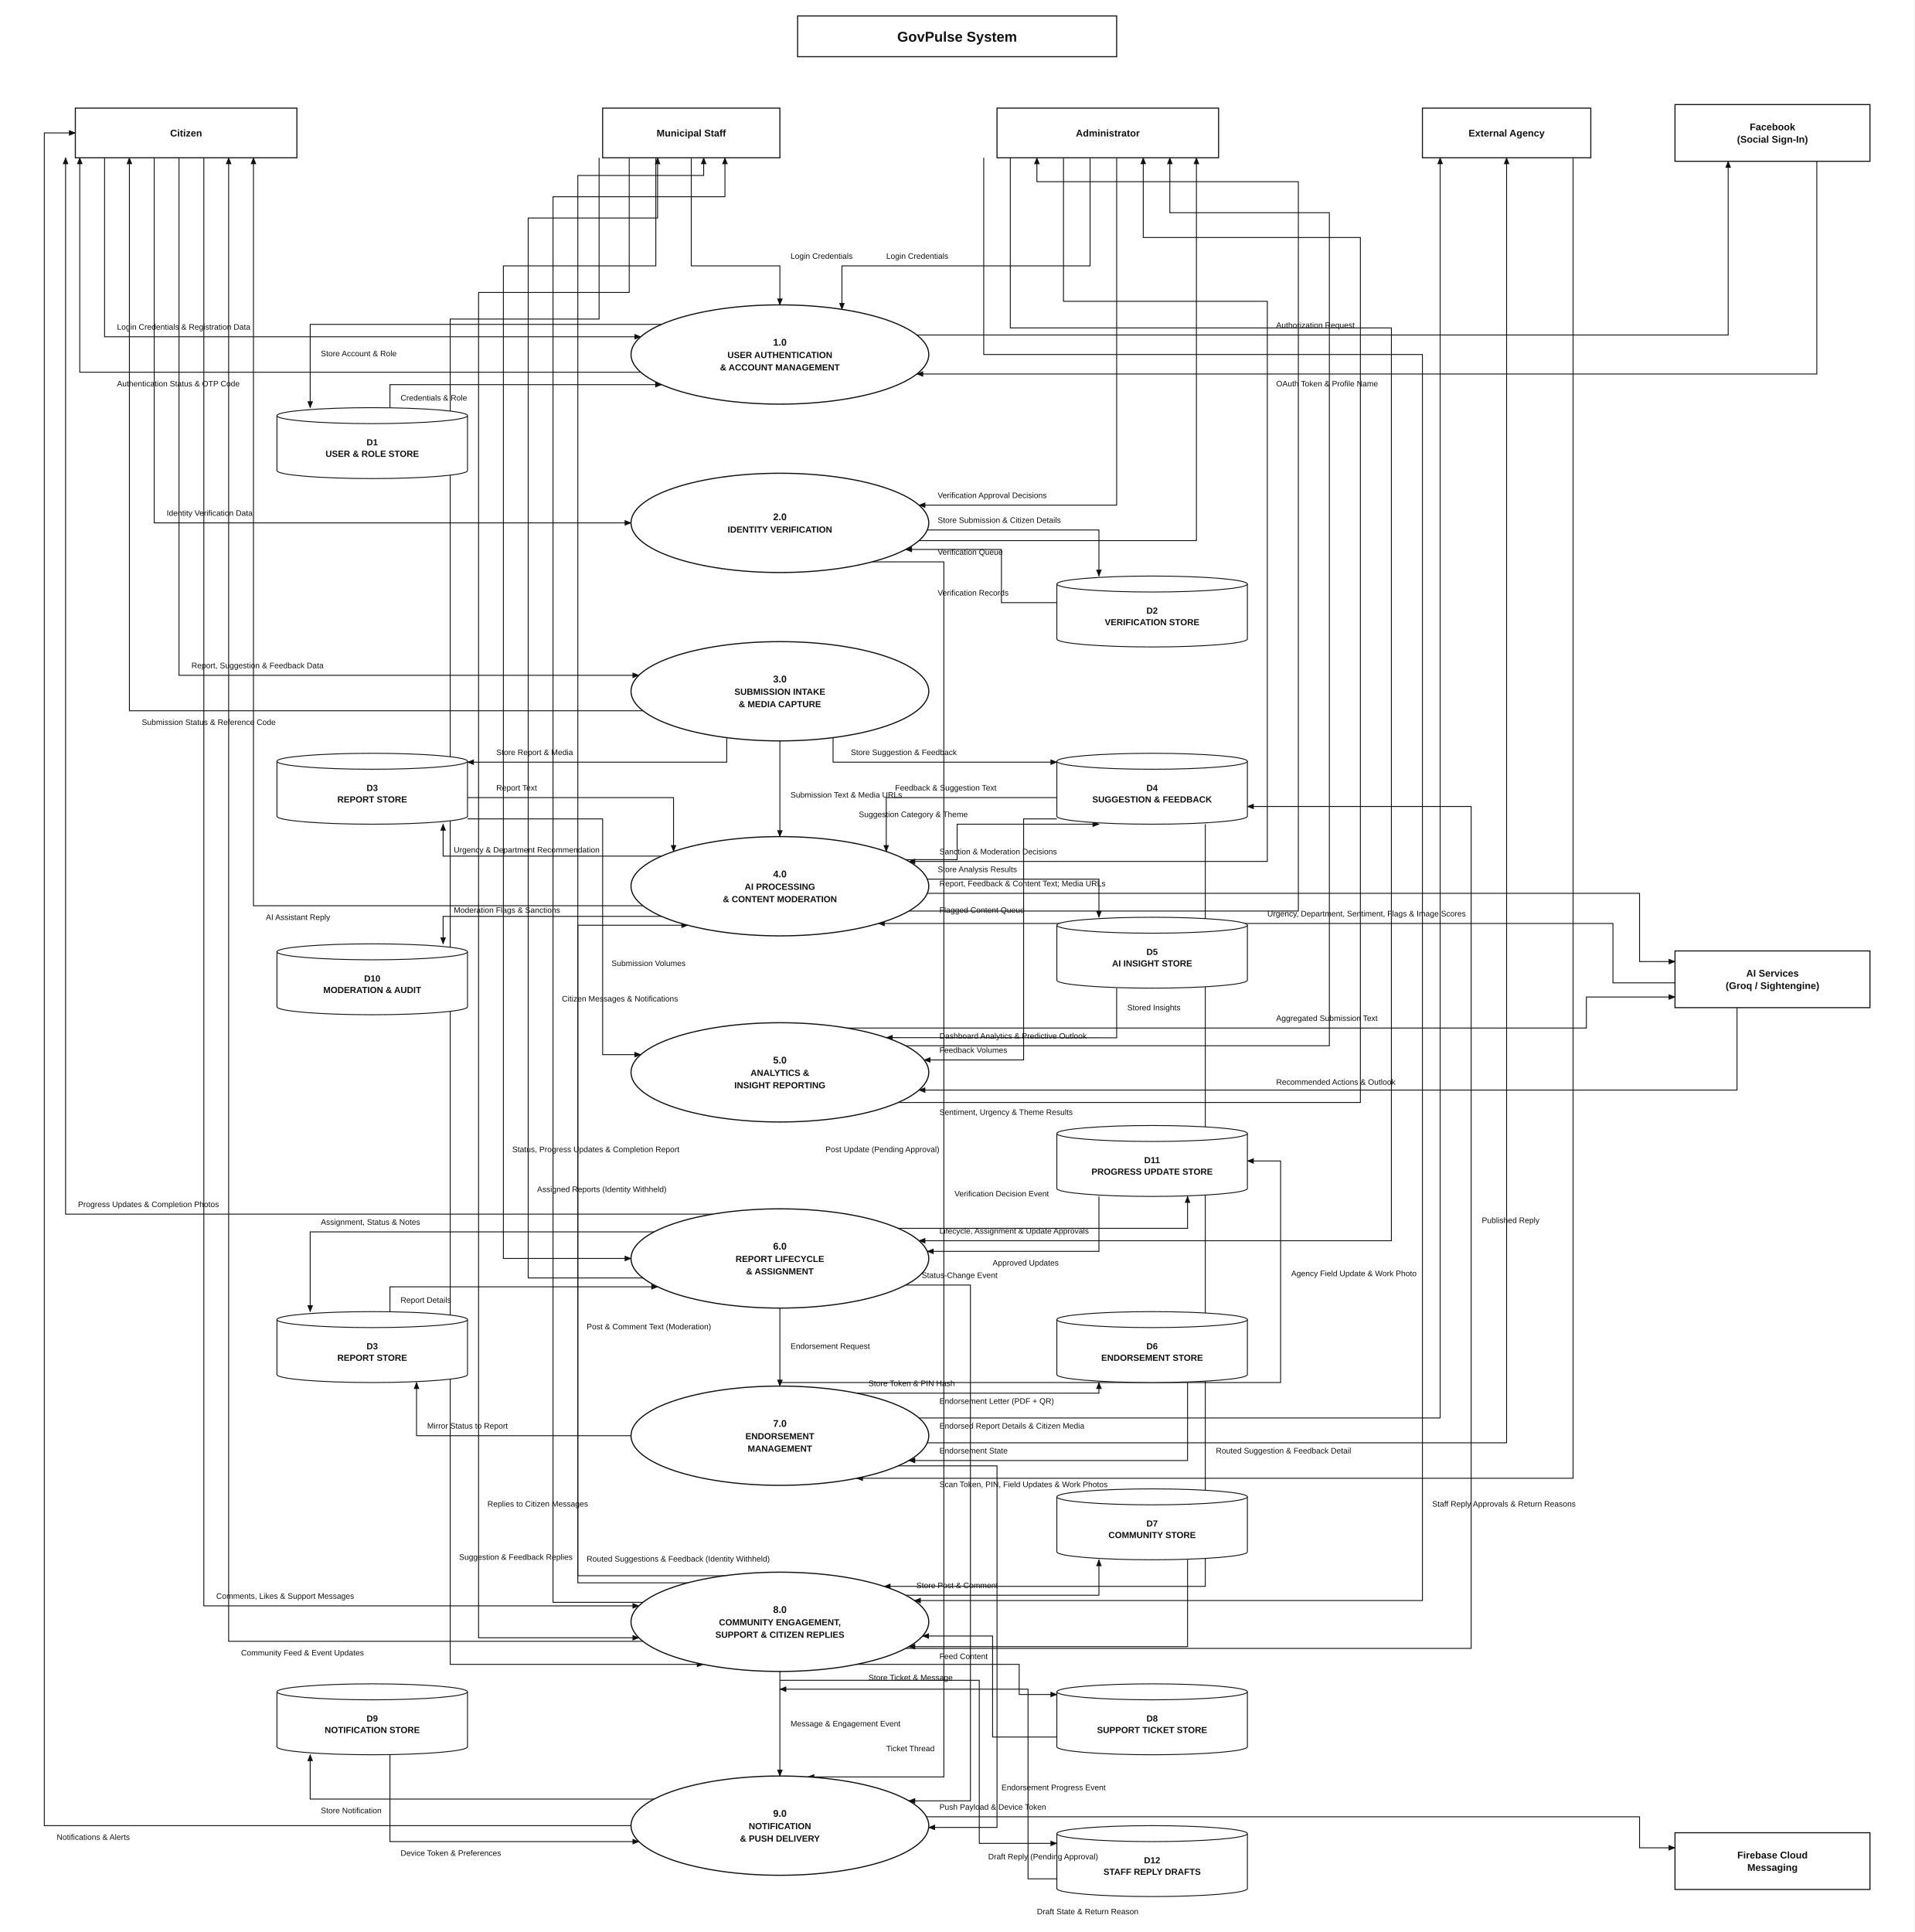
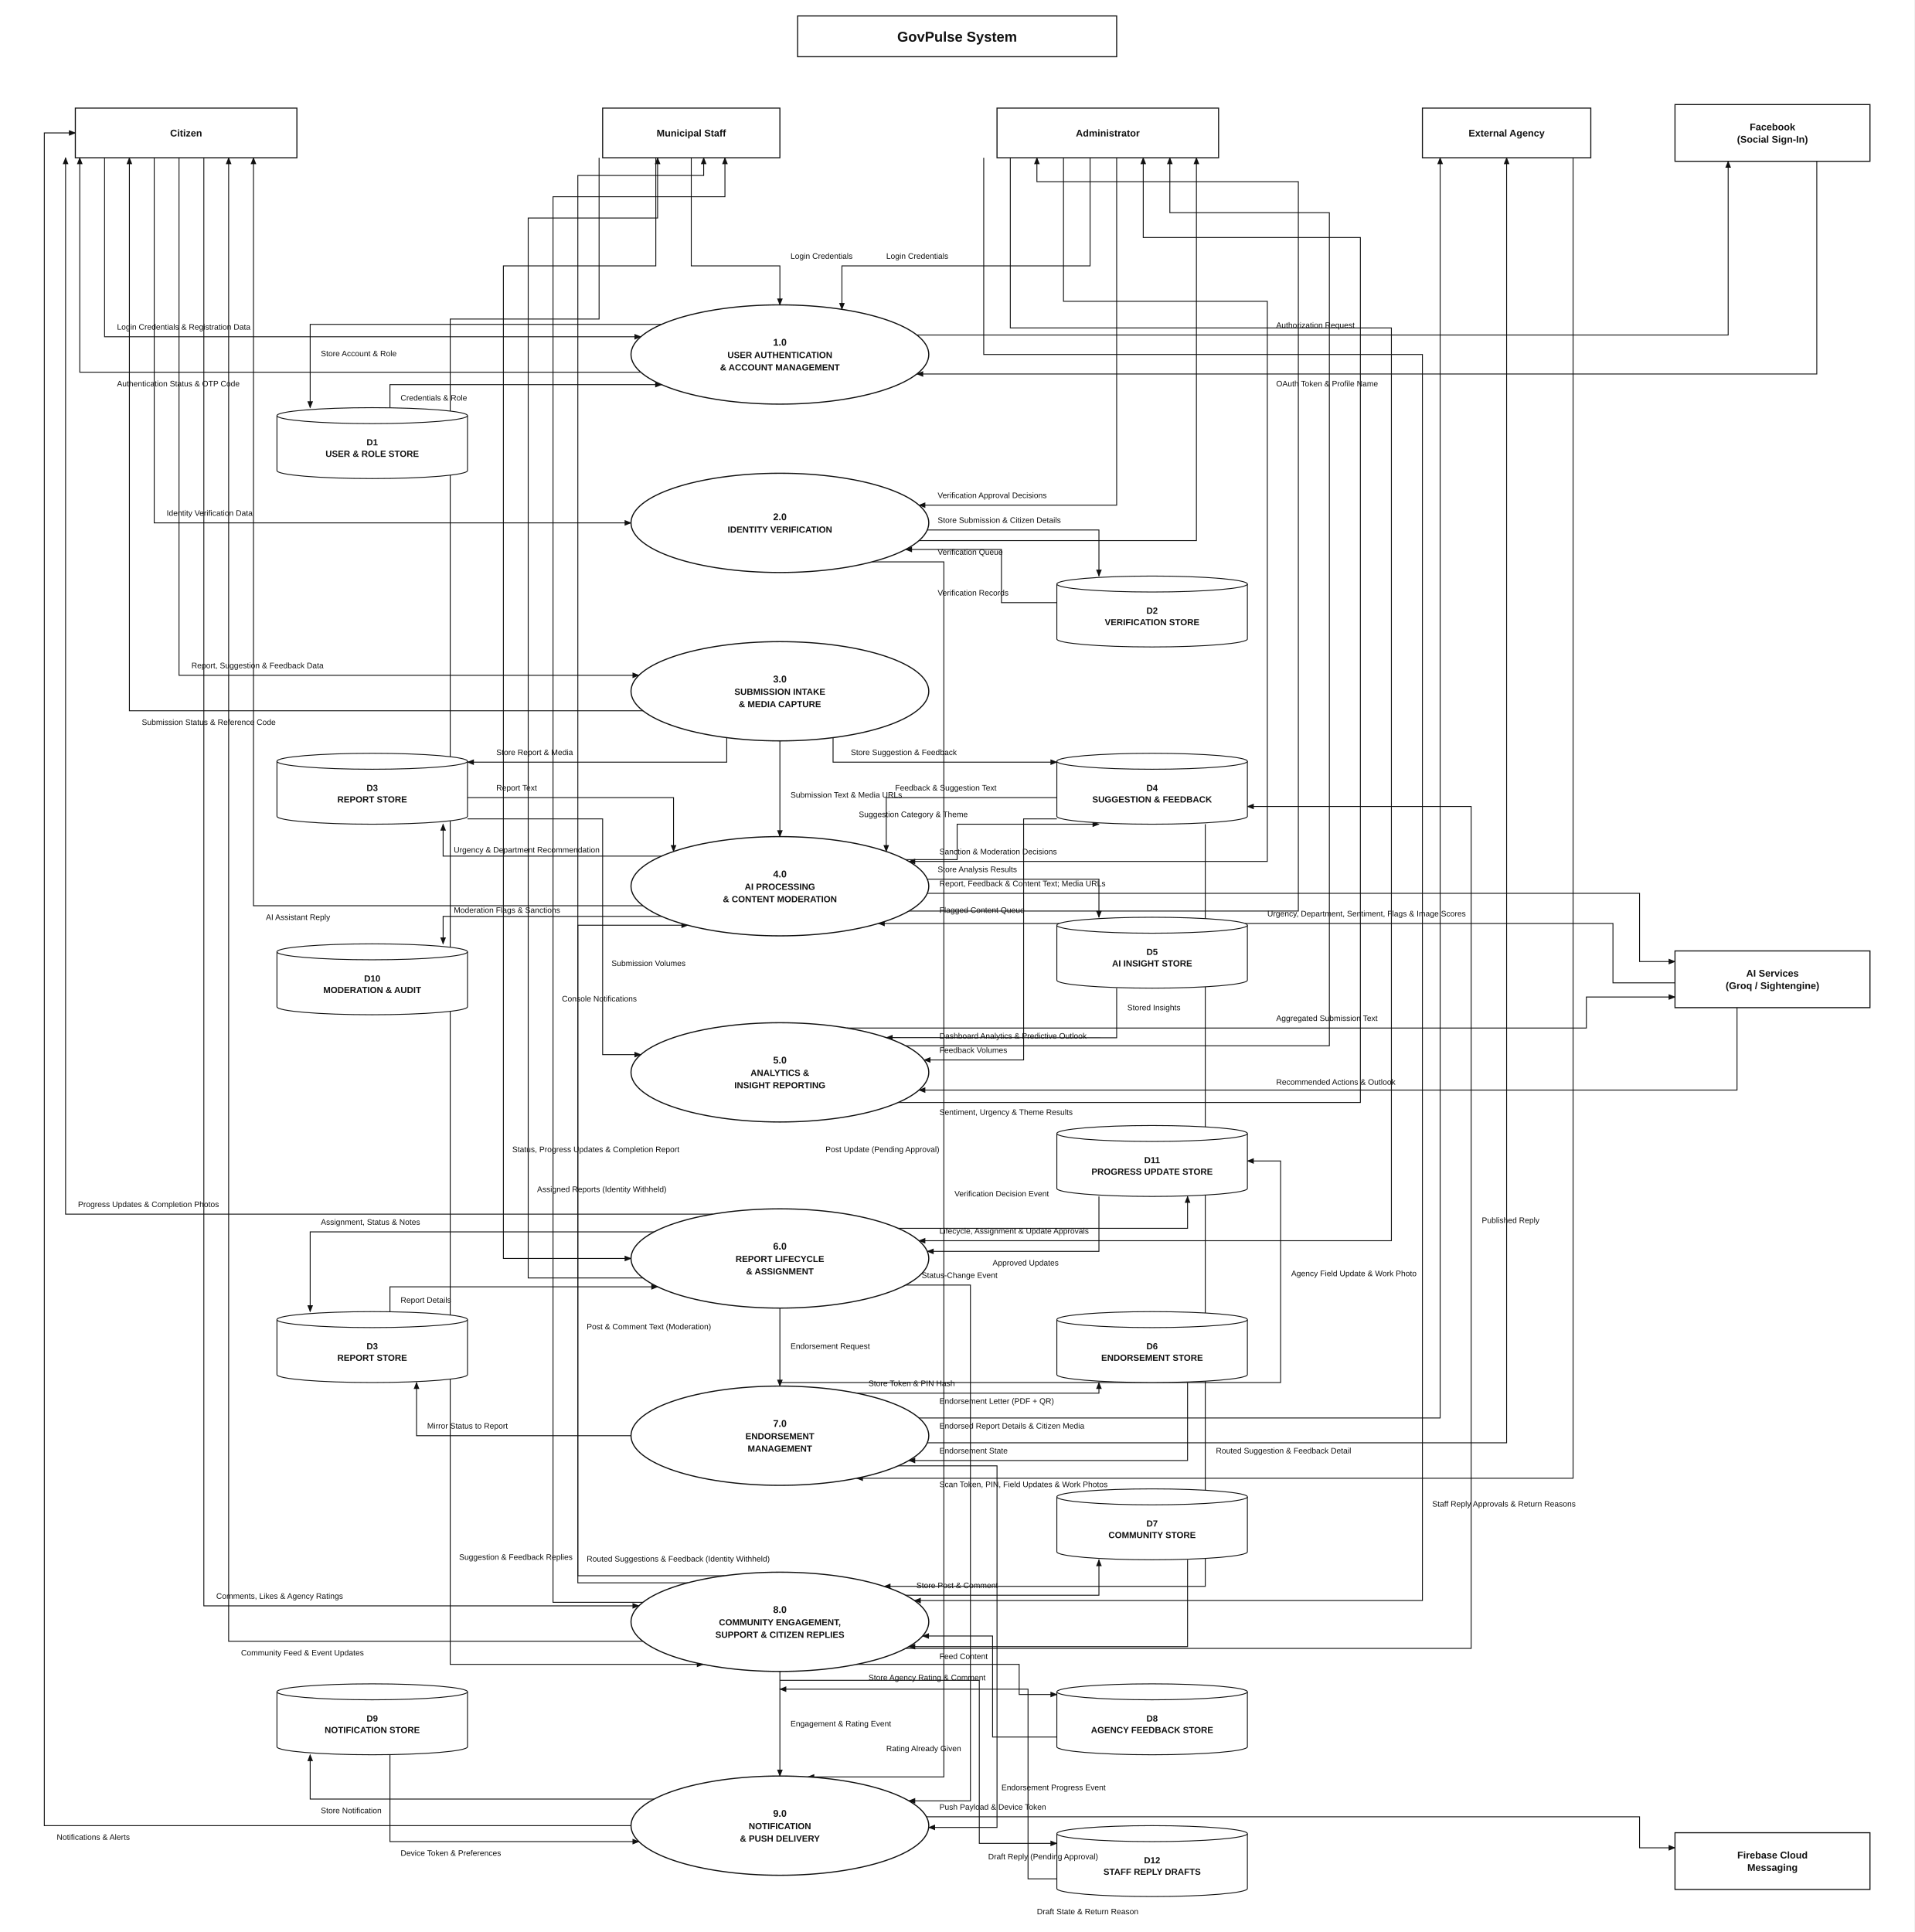
<svg xmlns="http://www.w3.org/2000/svg" viewBox="0 0 2160 2180" width="2160" height="2180">
  <rect x="0" y="0" width="2160" height="2180" fill="#ffffff" />
  <defs>
    <marker id="a6" viewBox="0 0 10 10" refX="9" refY="5" markerWidth="8" markerHeight="8" orient="auto">
      <polygon points="0,1 10,5 0,9" fill="#111" />
    </marker>
  </defs>
  <path d="M118.0,178.0 L118.0,380.0 L723.1,380.0" fill="none" stroke="#111" stroke-width="1" marker-end="url(#a6)" />
  <path d="M723.1,420.0 L90.0,420.0 L90.0,178.0" fill="none" stroke="#111" stroke-width="1" marker-end="url(#a6)" />
  <path d="M174.0,178.0 L174.0,590.0 L712.0,590.0" fill="none" stroke="#111" stroke-width="1" marker-end="url(#a6)" />
  <path d="M202.0,178.0 L202.0,762.0 L720.9,762.0" fill="none" stroke="#111" stroke-width="1" marker-end="url(#a6)" />
  <path d="M725.5,802.0 L146.0,802.0 L146.0,178.0" fill="none" stroke="#111" stroke-width="1" marker-end="url(#a6)" />
  <path d="M230.0,178.0 L230.0,1812.0 L720.9,1812.0" fill="none" stroke="#111" stroke-width="1" marker-end="url(#a6)" />
  <path d="M725.5,1852.0 L258.0,1852.0 L258.0,178.0" fill="none" stroke="#111" stroke-width="1" marker-end="url(#a6)" />
  <path d="M725.5,1022.0 L286.0,1022.0 L286.0,178.0" fill="none" stroke="#111" stroke-width="1" marker-end="url(#a6)" />
  <path d="M712.0,2060.0 L50.0,2060.0 L50.0,150.0 L85.0,150.0" fill="none" stroke="#111" stroke-width="1" marker-end="url(#a6)" />
  <path d="M804.3,1370.0 L74.0,1370.0 L74.0,178.0" fill="none" stroke="#111" stroke-width="1" marker-end="url(#a6)" />
  <path d="M1034.5,378.0 L1950.0,378.0 L1950.0,182.0" fill="none" stroke="#111" stroke-width="1" marker-end="url(#a6)" />
  <path d="M2050.0,182.0 L2050.0,422.0 L1034.5,422.0" fill="none" stroke="#111" stroke-width="1" marker-end="url(#a6)" />
  <path d="M780.0,178.0 L780.0,300.0 L880.0,300.0 L880.0,344.0" fill="none" stroke="#111" stroke-width="1" marker-end="url(#a6)" />
  <path d="M740.0,178.0 L740.0,300.0 L568.0,300.0 L568.0,1420.0 L712.0,1420.0" fill="none" stroke="#111" stroke-width="1" marker-end="url(#a6)" />
-   <path d="M710.0,178.0 L710.0,330.0 L540.0,330.0 L540.0,1848.0 L720.9,1848.0" fill="none" stroke="#111" stroke-width="1" marker-end="url(#a6)" />
  <path d="M725.5,1442.0 L596.0,1442.0 L596.0,246.0 L742.0,246.0 L742.0,178.0" fill="none" stroke="#111" stroke-width="1" marker-end="url(#a6)" />
  <path d="M725.5,1808.0 L624.0,1808.0 L624.0,222.0 L818.0,222.0 L818.0,178.0" fill="none" stroke="#111" stroke-width="1" marker-end="url(#a6)" />
  <path d="M676.0,178.0 L676.0,360.0 L508.0,360.0 L508.0,1878.0 L793.5,1878.0" fill="none" stroke="#111" stroke-width="1" marker-end="url(#a6)" />
  <path d="M817.6,1778.0 L652.0,1778.0 L652.0,198.0 L794.0,198.0 L794.0,178.0" fill="none" stroke="#111" stroke-width="1" marker-end="url(#a6)" />
  <path d="M1230.0,178.0 L1230.0,300.0 L950.0,300.0 L950.0,349.1" fill="none" stroke="#111" stroke-width="1" marker-end="url(#a6)" />
  <path d="M1260.0,178.0 L1260.0,570.0 L1036.9,570.0" fill="none" stroke="#111" stroke-width="1" marker-end="url(#a6)" />
  <path d="M1036.9,610.0 L1350.0,610.0 L1350.0,178.0" fill="none" stroke="#111" stroke-width="1" marker-end="url(#a6)" />
  <path d="M1200.0,178.0 L1200.0,340.0 L1430.0,340.0 L1430.0,972.0 L1025.5,972.0" fill="none" stroke="#111" stroke-width="1" marker-end="url(#a6)" />
  <path d="M1025.5,1028.0 L1465.0,1028.0 L1465.0,205.0 L1170.0,205.0 L1170.0,178.0" fill="none" stroke="#111" stroke-width="1" marker-end="url(#a6)" />
  <path d="M1021.9,1180.0 L1500.0,1180.0 L1500.0,240.0 L1320.0,240.0 L1320.0,178.0" fill="none" stroke="#111" stroke-width="1" marker-end="url(#a6)" />
  <path d="M1013.5,1244.0 L1535.0,1244.0 L1535.0,268.0 L1290.0,268.0 L1290.0,178.0" fill="none" stroke="#111" stroke-width="1" marker-end="url(#a6)" />
  <path d="M1140.0,178.0 L1140.0,370.0 L1570.0,370.0 L1570.0,1400.0 L1036.9,1400.0" fill="none" stroke="#111" stroke-width="1" marker-end="url(#a6)" />
  <path d="M1110.0,178.0 L1110.0,400.0 L1605.0,400.0 L1605.0,1806.0 L1031.8,1806.0" fill="none" stroke="#111" stroke-width="1" marker-end="url(#a6)" />
  <path d="M1036.9,1600.0 L1625.0,1600.0 L1625.0,178.0" fill="none" stroke="#111" stroke-width="1" marker-end="url(#a6)" />
  <path d="M1046.3,1628.0 L1700.0,1628.0 L1700.0,178.0" fill="none" stroke="#111" stroke-width="1" marker-end="url(#a6)" />
  <path d="M1775.0,178.0 L1775.0,1668.0 L966.5,1668.0" fill="none" stroke="#111" stroke-width="1" marker-end="url(#a6)" />
  <path d="M1046.3,1008.0 L1850.0,1008.0 L1850.0,1085.0 L1890.0,1085.0" fill="none" stroke="#111" stroke-width="1" marker-end="url(#a6)" />
  <path d="M1890.0,1109.0 L1820.0,1109.0 L1820.0,1042.0 L991.1,1042.0" fill="none" stroke="#111" stroke-width="1" marker-end="url(#a6)" />
  <path d="M955.7,1160.0 L1790.0,1160.0 L1790.0,1125.0 L1890.0,1125.0" fill="none" stroke="#111" stroke-width="1" marker-end="url(#a6)" />
  <path d="M1960.0,1137.0 L1960.0,1230.0 L1036.9,1230.0" fill="none" stroke="#111" stroke-width="1" marker-end="url(#a6)" />
  <path d="M1045.3,2050.0 L1850.0,2050.0 L1850.0,2085.0 L1890.0,2085.0" fill="none" stroke="#111" stroke-width="1" marker-end="url(#a6)" />
  <path d="M746.5,366.0 L350.0,366.0 L350.0,460.0" fill="none" stroke="#111" stroke-width="1" marker-end="url(#a6)" />
  <path d="M440.0,460.0 L440.0,434.0 L746.5,434.0" fill="none" stroke="#111" stroke-width="1" marker-end="url(#a6)" />
  <path d="M1046.3,598.0 L1240.0,598.0 L1240.0,650.0" fill="none" stroke="#111" stroke-width="1" marker-end="url(#a6)" />
  <path d="M1192.5,680.0 L1130.0,680.0 L1130.0,620.0 L1021.9,620.0" fill="none" stroke="#111" stroke-width="1" marker-end="url(#a6)" />
  <path d="M820.0,832.3 L820.0,860.0 L527.5,860.0" fill="none" stroke="#111" stroke-width="1" marker-end="url(#a6)" />
  <path d="M940.0,832.3 L940.0,860.0 L1192.5,860.0" fill="none" stroke="#111" stroke-width="1" marker-end="url(#a6)" />
  <path d="M527.5,900.0 L760.0,900.0 L760.0,960.8" fill="none" stroke="#111" stroke-width="1" marker-end="url(#a6)" />
  <path d="M746.5,966.0 L500.0,966.0 L500.0,930.0" fill="none" stroke="#111" stroke-width="1" marker-end="url(#a6)" />
  <path d="M1192.5,900.0 L1000.0,900.0 L1000.0,960.8" fill="none" stroke="#111" stroke-width="1" marker-end="url(#a6)" />
  <path d="M1021.9,970.0 L1080.0,970.0 L1080.0,930.0 L1240.0,930.0" fill="none" stroke="#111" stroke-width="1" marker-end="url(#a6)" />
  <path d="M1046.3,992.0 L1240.0,992.0 L1240.0,1035.0" fill="none" stroke="#111" stroke-width="1" marker-end="url(#a6)" />
  <path d="M746.5,1034.0 L500.0,1034.0 L500.0,1065.0" fill="none" stroke="#111" stroke-width="1" marker-end="url(#a6)" />
  <path d="M527.5,924.0 L680.0,924.0 L680.0,1190.0 L723.1,1190.0" fill="none" stroke="#111" stroke-width="1" marker-end="url(#a6)" />
  <path d="M1192.5,924.0 L1155.0,924.0 L1155.0,1196.0 L1042.7,1196.0" fill="none" stroke="#111" stroke-width="1" marker-end="url(#a6)" />
  <path d="M1260.0,1115.0 L1260.0,1171.0 L1000.0,1170.8" fill="none" stroke="#111" stroke-width="1" marker-end="url(#a6)" />
  <path d="M738.1,1390.0 L350.0,1390.0 L350.0,1480.0" fill="none" stroke="#111" stroke-width="1" marker-end="url(#a6)" />
  <path d="M440.0,1480.0 L440.0,1452.0 L742.1,1452.0" fill="none" stroke="#111" stroke-width="1" marker-end="url(#a6)" />
  <path d="M1013.5,1386.0 L1340.0,1386.0 L1340.0,1350.0" fill="none" stroke="#111" stroke-width="1" marker-end="url(#a6)" />
  <path d="M1240.0,1350.0 L1240.0,1412.0 L1046.3,1412.0" fill="none" stroke="#111" stroke-width="1" marker-end="url(#a6)" />
  <path d="M880.0,1560.0 L1445.0,1560.0 L1445.0,1310.0 L1407.5,1310.0" fill="none" stroke="#111" stroke-width="1" marker-end="url(#a6)" />
  <path d="M966.5,1572.0 L1240.0,1572.0 L1240.0,1560.0" fill="none" stroke="#111" stroke-width="1" marker-end="url(#a6)" />
  <path d="M1340.0,1560.0 L1340.0,1648.0 L1025.5,1648.0" fill="none" stroke="#111" stroke-width="1" marker-end="url(#a6)" />
  <path d="M712.0,1620.0 L470.0,1620.0 L470.0,1560.0" fill="none" stroke="#111" stroke-width="1" marker-end="url(#a6)" />
  <path d="M1021.9,1800.0 L1240.0,1800.0 L1240.0,1760.0" fill="none" stroke="#111" stroke-width="1" marker-end="url(#a6)" />
  <path d="M1340.0,1760.0 L1340.0,1858.0 L1025.5,1858.0" fill="none" stroke="#111" stroke-width="1" marker-end="url(#a6)" />
  <path d="M966.5,1878.0 L1150.0,1878.0 L1150.0,1912.0 L1192.5,1912.0" fill="none" stroke="#111" stroke-width="1" marker-end="url(#a6)" />
  <path d="M1192.5,1960.0 L1120.0,1960.0 L1120.0,1846.0 L1041.0,1846.0" fill="none" stroke="#111" stroke-width="1" marker-end="url(#a6)" />
  <path d="M880.0,1896.0 L1105.0,1896.0 L1105.0,2080.0 L1192.5,2080.0" fill="none" stroke="#111" stroke-width="1" marker-end="url(#a6)" />
  <path d="M1192.5,2120.0 L1160.0,2120.0 L1160.0,1906.0 L880.0,1906.0" fill="none" stroke="#111" stroke-width="1" marker-end="url(#a6)" />
  <path d="M1021.9,1860.0 L1660.0,1860.0 L1660.0,910.0 L1407.5,910.0" fill="none" stroke="#111" stroke-width="1" marker-end="url(#a6)" />
  <path d="M1360.0,930.0 L1360.0,1790.0 L997.6,1790.0" fill="none" stroke="#111" stroke-width="1" marker-end="url(#a6)" />
  <path d="M738.1,2030.0 L350.0,2030.0 L350.0,1980.0" fill="none" stroke="#111" stroke-width="1" marker-end="url(#a6)" />
  <path d="M440.0,1980.0 L440.0,2078.0 L720.9,2078.0" fill="none" stroke="#111" stroke-width="1" marker-end="url(#a6)" />
  <path d="M880.0,836.0 L880.0,944.0" fill="none" stroke="#111" stroke-width="1" marker-end="url(#a6)" />
  <path d="M880.0,1476.0 L880.0,1564.0" fill="none" stroke="#111" stroke-width="1" marker-end="url(#a6)" />
  <path d="M880.0,1886.0 L880.0,2004.0" fill="none" stroke="#111" stroke-width="1" marker-end="url(#a6)" />
  <path d="M983.9,634.0 L1065.0,634.0 L1065.0,2005.0 L911.6,2005.0" fill="none" stroke="#111" stroke-width="1" marker-end="url(#a6)" />
  <path d="M1021.9,1450.0 L1095.0,1450.0 L1095.0,2032.0 L1025.5,2032.0" fill="none" stroke="#111" stroke-width="1" marker-end="url(#a6)" />
  <path d="M1013.5,1654.0 L1125.0,1654.0 L1125.0,2062.0 L1047.9,2062.0" fill="none" stroke="#111" stroke-width="1" marker-end="url(#a6)" />
  <path d="M776.1,1786.0 L652.0,1786.0 L652.0,1044.0 L776.1,1044.0" fill="none" stroke="#111" stroke-width="1" marker-end="url(#a6)" />
  <rect x="900.0" y="18" width="360" height="46" fill="#fff" stroke="#111" stroke-width="1.2" />
  <text x="1080.0" y="47" text-anchor="middle" font-family="Segoe UI, Calibri, Arial, sans-serif" font-size="16" font-weight="600" fill="#111">GovPulse System</text>
  <rect x="85.0" y="122.0" width="250" height="56" fill="#fff" stroke="#111" stroke-width="1.2" />
  <text x="210.0" y="154.0" text-anchor="middle" font-family="Segoe UI, Calibri, Arial, sans-serif" font-size="11" font-weight="600" fill="#111">Citizen</text>
  <rect x="680.0" y="122.0" width="200" height="56" fill="#fff" stroke="#111" stroke-width="1.2" />
  <text x="780.0" y="154.0" text-anchor="middle" font-family="Segoe UI, Calibri, Arial, sans-serif" font-size="11" font-weight="600" fill="#111">Municipal Staff</text>
  <rect x="1125.0" y="122.0" width="250" height="56" fill="#fff" stroke="#111" stroke-width="1.2" />
  <text x="1250.0" y="154.0" text-anchor="middle" font-family="Segoe UI, Calibri, Arial, sans-serif" font-size="11" font-weight="600" fill="#111">Administrator</text>
  <rect x="1605.0" y="122.0" width="190" height="56" fill="#fff" stroke="#111" stroke-width="1.2" />
  <text x="1700.0" y="154.0" text-anchor="middle" font-family="Segoe UI, Calibri, Arial, sans-serif" font-size="11" font-weight="600" fill="#111">External Agency</text>
  <rect x="1890.0" y="118.0" width="220" height="64" fill="#fff" stroke="#111" stroke-width="1.2" />
  <text x="2000.0" y="147.0" text-anchor="middle" font-family="Segoe UI, Calibri, Arial, sans-serif" font-size="11" font-weight="600" fill="#111">Facebook</text>
  <text x="2000.0" y="161.0" text-anchor="middle" font-family="Segoe UI, Calibri, Arial, sans-serif" font-size="11" font-weight="600" fill="#111">(Social Sign-In)</text>
  <rect x="1890.0" y="1073.0" width="220" height="64" fill="#fff" stroke="#111" stroke-width="1.2" />
  <text x="2000.0" y="1102.0" text-anchor="middle" font-family="Segoe UI, Calibri, Arial, sans-serif" font-size="11" font-weight="600" fill="#111">AI Services</text>
  <text x="2000.0" y="1116.0" text-anchor="middle" font-family="Segoe UI, Calibri, Arial, sans-serif" font-size="11" font-weight="600" fill="#111">(Groq / Sightengine)</text>
  <rect x="1890.0" y="2068.0" width="220" height="64" fill="#fff" stroke="#111" stroke-width="1.2" />
  <text x="2000.0" y="2097.0" text-anchor="middle" font-family="Segoe UI, Calibri, Arial, sans-serif" font-size="11" font-weight="600" fill="#111">Firebase Cloud</text>
  <text x="2000.0" y="2111.0" text-anchor="middle" font-family="Segoe UI, Calibri, Arial, sans-serif" font-size="11" font-weight="600" fill="#111">Messaging</text>
  <path d="M312.5,469.0 V531.0 A107.5,9.0 0 0 0 527.5,531.0 V469.0" fill="#fff" stroke="#111" stroke-width="1" />
  <ellipse cx="420.0" cy="469.0" rx="107.5" ry="9.0" fill="#fff" stroke="#111" stroke-width="1" />
  <text x="420.0" y="502.5" text-anchor="middle" font-family="Segoe UI, Calibri, Arial, sans-serif" font-size="10" font-weight="600" fill="#111">D1</text>
  <text x="420.0" y="515.5" text-anchor="middle" font-family="Segoe UI, Calibri, Arial, sans-serif" font-size="10" font-weight="600" fill="#111">USER &amp; ROLE STORE</text>
  <path d="M312.5,859.0 V921.0 A107.5,9.0 0 0 0 527.5,921.0 V859.0" fill="#fff" stroke="#111" stroke-width="1" />
  <ellipse cx="420.0" cy="859.0" rx="107.5" ry="9.0" fill="#fff" stroke="#111" stroke-width="1" />
  <text x="420.0" y="892.5" text-anchor="middle" font-family="Segoe UI, Calibri, Arial, sans-serif" font-size="10" font-weight="600" fill="#111">D3</text>
  <text x="420.0" y="905.5" text-anchor="middle" font-family="Segoe UI, Calibri, Arial, sans-serif" font-size="10" font-weight="600" fill="#111">REPORT STORE</text>
  <path d="M312.5,1074.0 V1136.0 A107.5,9.0 0 0 0 527.5,1136.0 V1074.0" fill="#fff" stroke="#111" stroke-width="1" />
  <ellipse cx="420.0" cy="1074.0" rx="107.5" ry="9.0" fill="#fff" stroke="#111" stroke-width="1" />
  <text x="420.0" y="1107.5" text-anchor="middle" font-family="Segoe UI, Calibri, Arial, sans-serif" font-size="10" font-weight="600" fill="#111">D10</text>
  <text x="420.0" y="1120.5" text-anchor="middle" font-family="Segoe UI, Calibri, Arial, sans-serif" font-size="10" font-weight="600" fill="#111">MODERATION &amp; AUDIT</text>
  <path d="M312.5,1489.0 V1551.0 A107.5,9.0 0 0 0 527.5,1551.0 V1489.0" fill="#fff" stroke="#111" stroke-width="1" />
  <ellipse cx="420.0" cy="1489.0" rx="107.5" ry="9.0" fill="#fff" stroke="#111" stroke-width="1" />
  <text x="420.0" y="1522.5" text-anchor="middle" font-family="Segoe UI, Calibri, Arial, sans-serif" font-size="10" font-weight="600" fill="#111">D3</text>
  <text x="420.0" y="1535.5" text-anchor="middle" font-family="Segoe UI, Calibri, Arial, sans-serif" font-size="10" font-weight="600" fill="#111">REPORT STORE</text>
  <path d="M312.5,1909.0 V1971.0 A107.5,9.0 0 0 0 527.5,1971.0 V1909.0" fill="#fff" stroke="#111" stroke-width="1" />
  <ellipse cx="420.0" cy="1909.0" rx="107.5" ry="9.0" fill="#fff" stroke="#111" stroke-width="1" />
  <text x="420.0" y="1942.5" text-anchor="middle" font-family="Segoe UI, Calibri, Arial, sans-serif" font-size="10" font-weight="600" fill="#111">D9</text>
  <text x="420.0" y="1955.5" text-anchor="middle" font-family="Segoe UI, Calibri, Arial, sans-serif" font-size="10" font-weight="600" fill="#111">NOTIFICATION STORE</text>
  <path d="M1192.5,659.0 V721.0 A107.5,9.0 0 0 0 1407.5,721.0 V659.0" fill="#fff" stroke="#111" stroke-width="1" />
  <ellipse cx="1300.0" cy="659.0" rx="107.5" ry="9.0" fill="#fff" stroke="#111" stroke-width="1" />
  <text x="1300.0" y="692.5" text-anchor="middle" font-family="Segoe UI, Calibri, Arial, sans-serif" font-size="10" font-weight="600" fill="#111">D2</text>
  <text x="1300.0" y="705.5" text-anchor="middle" font-family="Segoe UI, Calibri, Arial, sans-serif" font-size="10" font-weight="600" fill="#111">VERIFICATION STORE</text>
  <path d="M1192.5,859.0 V921.0 A107.5,9.0 0 0 0 1407.5,921.0 V859.0" fill="#fff" stroke="#111" stroke-width="1" />
  <ellipse cx="1300.0" cy="859.0" rx="107.5" ry="9.0" fill="#fff" stroke="#111" stroke-width="1" />
  <text x="1300.0" y="892.5" text-anchor="middle" font-family="Segoe UI, Calibri, Arial, sans-serif" font-size="10" font-weight="600" fill="#111">D4</text>
  <text x="1300.0" y="905.5" text-anchor="middle" font-family="Segoe UI, Calibri, Arial, sans-serif" font-size="10" font-weight="600" fill="#111">SUGGESTION &amp; FEEDBACK</text>
  <path d="M1192.5,1044.0 V1106.0 A107.5,9.0 0 0 0 1407.5,1106.0 V1044.0" fill="#fff" stroke="#111" stroke-width="1" />
  <ellipse cx="1300.0" cy="1044.0" rx="107.5" ry="9.0" fill="#fff" stroke="#111" stroke-width="1" />
  <text x="1300.0" y="1077.5" text-anchor="middle" font-family="Segoe UI, Calibri, Arial, sans-serif" font-size="10" font-weight="600" fill="#111">D5</text>
  <text x="1300.0" y="1090.5" text-anchor="middle" font-family="Segoe UI, Calibri, Arial, sans-serif" font-size="10" font-weight="600" fill="#111">AI INSIGHT STORE</text>
  <path d="M1192.5,1279.0 V1341.0 A107.5,9.0 0 0 0 1407.5,1341.0 V1279.0" fill="#fff" stroke="#111" stroke-width="1" />
  <ellipse cx="1300.0" cy="1279.0" rx="107.5" ry="9.0" fill="#fff" stroke="#111" stroke-width="1" />
  <text x="1300.0" y="1312.5" text-anchor="middle" font-family="Segoe UI, Calibri, Arial, sans-serif" font-size="10" font-weight="600" fill="#111">D11</text>
  <text x="1300.0" y="1325.5" text-anchor="middle" font-family="Segoe UI, Calibri, Arial, sans-serif" font-size="10" font-weight="600" fill="#111">PROGRESS UPDATE STORE</text>
  <path d="M1192.5,1489.0 V1551.0 A107.5,9.0 0 0 0 1407.5,1551.0 V1489.0" fill="#fff" stroke="#111" stroke-width="1" />
  <ellipse cx="1300.0" cy="1489.0" rx="107.5" ry="9.0" fill="#fff" stroke="#111" stroke-width="1" />
  <text x="1300.0" y="1522.5" text-anchor="middle" font-family="Segoe UI, Calibri, Arial, sans-serif" font-size="10" font-weight="600" fill="#111">D6</text>
  <text x="1300.0" y="1535.5" text-anchor="middle" font-family="Segoe UI, Calibri, Arial, sans-serif" font-size="10" font-weight="600" fill="#111">ENDORSEMENT STORE</text>
  <path d="M1192.5,1689.0 V1751.0 A107.5,9.0 0 0 0 1407.5,1751.0 V1689.0" fill="#fff" stroke="#111" stroke-width="1" />
  <ellipse cx="1300.0" cy="1689.0" rx="107.5" ry="9.0" fill="#fff" stroke="#111" stroke-width="1" />
  <text x="1300.0" y="1722.5" text-anchor="middle" font-family="Segoe UI, Calibri, Arial, sans-serif" font-size="10" font-weight="600" fill="#111">D7</text>
  <text x="1300.0" y="1735.5" text-anchor="middle" font-family="Segoe UI, Calibri, Arial, sans-serif" font-size="10" font-weight="600" fill="#111">COMMUNITY STORE</text>
  <path d="M1192.5,1909.0 V1971.0 A107.5,9.0 0 0 0 1407.5,1971.0 V1909.0" fill="#fff" stroke="#111" stroke-width="1" />
  <ellipse cx="1300.0" cy="1909.0" rx="107.5" ry="9.0" fill="#fff" stroke="#111" stroke-width="1" />
  <text x="1300.0" y="1942.5" text-anchor="middle" font-family="Segoe UI, Calibri, Arial, sans-serif" font-size="10" font-weight="600" fill="#111">D8</text>
-   <text x="1300.0" y="1955.5" text-anchor="middle" font-family="Segoe UI, Calibri, Arial, sans-serif" font-size="10" font-weight="600" fill="#111">SUPPORT TICKET STORE</text>
+   <text x="1300.0" y="1955.5" text-anchor="middle" font-family="Segoe UI, Calibri, Arial, sans-serif" font-size="10" font-weight="600" fill="#111">AGENCY FEEDBACK STORE</text>
  <path d="M1192.5,2069.0 V2131.0 A107.5,9.0 0 0 0 1407.5,2131.0 V2069.0" fill="#fff" stroke="#111" stroke-width="1" />
  <ellipse cx="1300.0" cy="2069.0" rx="107.5" ry="9.0" fill="#fff" stroke="#111" stroke-width="1" />
  <text x="1300.0" y="2102.5" text-anchor="middle" font-family="Segoe UI, Calibri, Arial, sans-serif" font-size="10" font-weight="600" fill="#111">D12</text>
  <text x="1300.0" y="2115.5" text-anchor="middle" font-family="Segoe UI, Calibri, Arial, sans-serif" font-size="10" font-weight="600" fill="#111">STAFF REPLY DRAFTS</text>
  <ellipse cx="880" cy="400" rx="168" ry="56" fill="#fff" stroke="#111" stroke-width="1.3" />
  <text x="880" y="390.0" text-anchor="middle" font-family="Segoe UI, Calibri, Arial, sans-serif" font-size="11" font-weight="600" fill="#111">1.0</text>
  <text x="880" y="404.0" text-anchor="middle" font-family="Segoe UI, Calibri, Arial, sans-serif" font-size="10" font-weight="600" fill="#111">USER AUTHENTICATION</text>
  <text x="880" y="418.0" text-anchor="middle" font-family="Segoe UI, Calibri, Arial, sans-serif" font-size="10" font-weight="600" fill="#111">&amp; ACCOUNT MANAGEMENT</text>
  <ellipse cx="880" cy="590" rx="168" ry="56" fill="#fff" stroke="#111" stroke-width="1.3" />
  <text x="880" y="587.0" text-anchor="middle" font-family="Segoe UI, Calibri, Arial, sans-serif" font-size="11" font-weight="600" fill="#111">2.0</text>
  <text x="880" y="601.0" text-anchor="middle" font-family="Segoe UI, Calibri, Arial, sans-serif" font-size="10" font-weight="600" fill="#111">IDENTITY VERIFICATION</text>
  <ellipse cx="880" cy="780" rx="168" ry="56" fill="#fff" stroke="#111" stroke-width="1.3" />
  <text x="880" y="770.0" text-anchor="middle" font-family="Segoe UI, Calibri, Arial, sans-serif" font-size="11" font-weight="600" fill="#111">3.0</text>
  <text x="880" y="784.0" text-anchor="middle" font-family="Segoe UI, Calibri, Arial, sans-serif" font-size="10" font-weight="600" fill="#111">SUBMISSION INTAKE</text>
  <text x="880" y="798.0" text-anchor="middle" font-family="Segoe UI, Calibri, Arial, sans-serif" font-size="10" font-weight="600" fill="#111">&amp; MEDIA CAPTURE</text>
  <ellipse cx="880" cy="1000" rx="168" ry="56" fill="#fff" stroke="#111" stroke-width="1.3" />
  <text x="880" y="990.0" text-anchor="middle" font-family="Segoe UI, Calibri, Arial, sans-serif" font-size="11" font-weight="600" fill="#111">4.0</text>
  <text x="880" y="1004.0" text-anchor="middle" font-family="Segoe UI, Calibri, Arial, sans-serif" font-size="10" font-weight="600" fill="#111">AI PROCESSING</text>
  <text x="880" y="1018.0" text-anchor="middle" font-family="Segoe UI, Calibri, Arial, sans-serif" font-size="10" font-weight="600" fill="#111">&amp; CONTENT MODERATION</text>
  <ellipse cx="880" cy="1210" rx="168" ry="56" fill="#fff" stroke="#111" stroke-width="1.3" />
  <text x="880" y="1200.0" text-anchor="middle" font-family="Segoe UI, Calibri, Arial, sans-serif" font-size="11" font-weight="600" fill="#111">5.0</text>
  <text x="880" y="1214.0" text-anchor="middle" font-family="Segoe UI, Calibri, Arial, sans-serif" font-size="10" font-weight="600" fill="#111">ANALYTICS &amp;</text>
  <text x="880" y="1228.0" text-anchor="middle" font-family="Segoe UI, Calibri, Arial, sans-serif" font-size="10" font-weight="600" fill="#111">INSIGHT REPORTING</text>
  <ellipse cx="880" cy="1420" rx="168" ry="56" fill="#fff" stroke="#111" stroke-width="1.3" />
  <text x="880" y="1410.0" text-anchor="middle" font-family="Segoe UI, Calibri, Arial, sans-serif" font-size="11" font-weight="600" fill="#111">6.0</text>
  <text x="880" y="1424.0" text-anchor="middle" font-family="Segoe UI, Calibri, Arial, sans-serif" font-size="10" font-weight="600" fill="#111">REPORT LIFECYCLE</text>
  <text x="880" y="1438.0" text-anchor="middle" font-family="Segoe UI, Calibri, Arial, sans-serif" font-size="10" font-weight="600" fill="#111">&amp; ASSIGNMENT</text>
  <ellipse cx="880" cy="1620" rx="168" ry="56" fill="#fff" stroke="#111" stroke-width="1.3" />
  <text x="880" y="1610.0" text-anchor="middle" font-family="Segoe UI, Calibri, Arial, sans-serif" font-size="11" font-weight="600" fill="#111">7.0</text>
  <text x="880" y="1624.0" text-anchor="middle" font-family="Segoe UI, Calibri, Arial, sans-serif" font-size="10" font-weight="600" fill="#111">ENDORSEMENT</text>
  <text x="880" y="1638.0" text-anchor="middle" font-family="Segoe UI, Calibri, Arial, sans-serif" font-size="10" font-weight="600" fill="#111">MANAGEMENT</text>
  <ellipse cx="880" cy="1830" rx="168" ry="56" fill="#fff" stroke="#111" stroke-width="1.3" />
  <text x="880" y="1820.0" text-anchor="middle" font-family="Segoe UI, Calibri, Arial, sans-serif" font-size="11" font-weight="600" fill="#111">8.0</text>
  <text x="880" y="1834.0" text-anchor="middle" font-family="Segoe UI, Calibri, Arial, sans-serif" font-size="10" font-weight="600" fill="#111">COMMUNITY ENGAGEMENT,</text>
  <text x="880" y="1848.0" text-anchor="middle" font-family="Segoe UI, Calibri, Arial, sans-serif" font-size="10" font-weight="600" fill="#111">SUPPORT &amp; CITIZEN REPLIES</text>
  <ellipse cx="880" cy="2060" rx="168" ry="56" fill="#fff" stroke="#111" stroke-width="1.3" />
  <text x="880" y="2050.0" text-anchor="middle" font-family="Segoe UI, Calibri, Arial, sans-serif" font-size="11" font-weight="600" fill="#111">9.0</text>
  <text x="880" y="2064.0" text-anchor="middle" font-family="Segoe UI, Calibri, Arial, sans-serif" font-size="10" font-weight="600" fill="#111">NOTIFICATION</text>
  <text x="880" y="2078.0" text-anchor="middle" font-family="Segoe UI, Calibri, Arial, sans-serif" font-size="10" font-weight="600" fill="#111">&amp; PUSH DELIVERY</text>
  <text x="132.0" y="372.0" text-anchor="start" font-family="Segoe UI, Calibri, Arial, sans-serif" font-size="9" fill="#111">Login Credentials &amp; Registration Data</text>
  <text x="132.0" y="436.0" text-anchor="start" font-family="Segoe UI, Calibri, Arial, sans-serif" font-size="9" fill="#111">Authentication Status &amp; OTP Code</text>
  <text x="188.0" y="582.0" text-anchor="start" font-family="Segoe UI, Calibri, Arial, sans-serif" font-size="9" fill="#111">Identity Verification Data</text>
  <text x="216.0" y="754.0" text-anchor="start" font-family="Segoe UI, Calibri, Arial, sans-serif" font-size="9" fill="#111">Report, Suggestion &amp; Feedback Data</text>
  <text x="160.0" y="818.0" text-anchor="start" font-family="Segoe UI, Calibri, Arial, sans-serif" font-size="9" fill="#111">Submission Status &amp; Reference Code</text>
-   <text x="244.0" y="1804.0" text-anchor="start" font-family="Segoe UI, Calibri, Arial, sans-serif" font-size="9" fill="#111">Comments, Likes &amp; Support Messages</text>
+   <text x="244.0" y="1804.0" text-anchor="start" font-family="Segoe UI, Calibri, Arial, sans-serif" font-size="9" fill="#111">Comments, Likes &amp; Agency Ratings</text>
  <text x="272.0" y="1868.0" text-anchor="start" font-family="Segoe UI, Calibri, Arial, sans-serif" font-size="9" fill="#111">Community Feed &amp; Event Updates</text>
  <text x="300.0" y="1038.0" text-anchor="start" font-family="Segoe UI, Calibri, Arial, sans-serif" font-size="9" fill="#111">AI Assistant Reply</text>
  <text x="64.0" y="2076.0" text-anchor="start" font-family="Segoe UI, Calibri, Arial, sans-serif" font-size="9" fill="#111">Notifications &amp; Alerts</text>
  <text x="88.0" y="1362.0" text-anchor="start" font-family="Segoe UI, Calibri, Arial, sans-serif" font-size="9" fill="#111">Progress Updates &amp; Completion Photos</text>
  <text x="1440.0" y="370.0" text-anchor="start" font-family="Segoe UI, Calibri, Arial, sans-serif" font-size="9" fill="#111">Authorization Request</text>
  <text x="1440.0" y="436.0" text-anchor="start" font-family="Segoe UI, Calibri, Arial, sans-serif" font-size="9" fill="#111">OAuth Token &amp; Profile Name</text>
  <text x="892.0" y="292.0" text-anchor="start" font-family="Segoe UI, Calibri, Arial, sans-serif" font-size="9" fill="#111">Login Credentials</text>
  <text x="578.0" y="1300.0" text-anchor="start" font-family="Segoe UI, Calibri, Arial, sans-serif" font-size="9" fill="#111">Status, Progress Updates &amp; Completion Report</text>
-   <text x="550.0" y="1700.0" text-anchor="start" font-family="Segoe UI, Calibri, Arial, sans-serif" font-size="9" fill="#111">Replies to Citizen Messages</text>
  <text x="606.0" y="1345.0" text-anchor="start" font-family="Segoe UI, Calibri, Arial, sans-serif" font-size="9" fill="#111">Assigned Reports (Identity Withheld)</text>
-   <text x="634.0" y="1130.0" text-anchor="start" font-family="Segoe UI, Calibri, Arial, sans-serif" font-size="9" fill="#111">Citizen Messages &amp; Notifications</text>
+   <text x="634.0" y="1130.0" text-anchor="start" font-family="Segoe UI, Calibri, Arial, sans-serif" font-size="9" fill="#111">Console Notifications</text>
  <text x="518.0" y="1760.0" text-anchor="start" font-family="Segoe UI, Calibri, Arial, sans-serif" font-size="9" fill="#111">Suggestion &amp; Feedback Replies</text>
  <text x="662.0" y="1762.0" text-anchor="start" font-family="Segoe UI, Calibri, Arial, sans-serif" font-size="9" fill="#111">Routed Suggestions &amp; Feedback (Identity Withheld)</text>
  <text x="1000.0" y="292.0" text-anchor="start" font-family="Segoe UI, Calibri, Arial, sans-serif" font-size="9" fill="#111">Login Credentials</text>
  <text x="1058.0" y="562.0" text-anchor="start" font-family="Segoe UI, Calibri, Arial, sans-serif" font-size="9" fill="#111">Verification Approval Decisions</text>
  <text x="1058.0" y="626.0" text-anchor="start" font-family="Segoe UI, Calibri, Arial, sans-serif" font-size="9" fill="#111">Verification Queue</text>
  <text x="1060.0" y="964.0" text-anchor="start" font-family="Segoe UI, Calibri, Arial, sans-serif" font-size="9" fill="#111">Sanction &amp; Moderation Decisions</text>
  <text x="1060.0" y="1030.0" text-anchor="start" font-family="Segoe UI, Calibri, Arial, sans-serif" font-size="9" fill="#111">Flagged Content Queue</text>
  <text x="1060.0" y="1172.0" text-anchor="start" font-family="Segoe UI, Calibri, Arial, sans-serif" font-size="9" fill="#111">Dashboard Analytics &amp; Predictive Outlook</text>
  <text x="1060.0" y="1258.0" text-anchor="start" font-family="Segoe UI, Calibri, Arial, sans-serif" font-size="9" fill="#111">Sentiment, Urgency &amp; Theme Results</text>
  <text x="1060.0" y="1392.0" text-anchor="start" font-family="Segoe UI, Calibri, Arial, sans-serif" font-size="9" fill="#111">Lifecycle, Assignment &amp; Update Approvals</text>
  <text x="1616.0" y="1700.0" text-anchor="start" font-family="Segoe UI, Calibri, Arial, sans-serif" font-size="9" fill="#111">Staff Reply Approvals &amp; Return Reasons</text>
  <text x="1060.0" y="1584.0" text-anchor="start" font-family="Segoe UI, Calibri, Arial, sans-serif" font-size="9" fill="#111">Endorsement Letter (PDF + QR)</text>
  <text x="1060.0" y="1612.0" text-anchor="start" font-family="Segoe UI, Calibri, Arial, sans-serif" font-size="9" fill="#111">Endorsed Report Details &amp; Citizen Media</text>
  <text x="1060.0" y="1678.0" text-anchor="start" font-family="Segoe UI, Calibri, Arial, sans-serif" font-size="9" fill="#111">Scan Token, PIN, Field Updates &amp; Work Photos</text>
  <text x="1060.0" y="1000.0" text-anchor="start" font-family="Segoe UI, Calibri, Arial, sans-serif" font-size="9" fill="#111">Report, Feedback &amp; Content Text; Media URLs</text>
  <text x="1430.0" y="1034.0" text-anchor="start" font-family="Segoe UI, Calibri, Arial, sans-serif" font-size="9" fill="#111">Urgency, Department, Sentiment, Flags &amp; Image Scores</text>
  <text x="1440.0" y="1152.0" text-anchor="start" font-family="Segoe UI, Calibri, Arial, sans-serif" font-size="9" fill="#111">Aggregated Submission Text</text>
  <text x="1440.0" y="1224.0" text-anchor="start" font-family="Segoe UI, Calibri, Arial, sans-serif" font-size="9" fill="#111">Recommended Actions &amp; Outlook</text>
  <text x="1060.0" y="2042.0" text-anchor="start" font-family="Segoe UI, Calibri, Arial, sans-serif" font-size="9" fill="#111">Push Payload &amp; Device Token</text>
  <text x="362.0" y="402.0" text-anchor="start" font-family="Segoe UI, Calibri, Arial, sans-serif" font-size="9" fill="#111">Store Account &amp; Role</text>
  <text x="452.0" y="452.0" text-anchor="start" font-family="Segoe UI, Calibri, Arial, sans-serif" font-size="9" fill="#111">Credentials &amp; Role</text>
  <text x="1058.0" y="590.0" text-anchor="start" font-family="Segoe UI, Calibri, Arial, sans-serif" font-size="9" fill="#111">Store Submission &amp; Citizen Details</text>
  <text x="1058.0" y="672.0" text-anchor="start" font-family="Segoe UI, Calibri, Arial, sans-serif" font-size="9" fill="#111">Verification Records</text>
  <text x="560.0" y="852.0" text-anchor="start" font-family="Segoe UI, Calibri, Arial, sans-serif" font-size="9" fill="#111">Store Report &amp; Media</text>
  <text x="960.0" y="852.0" text-anchor="start" font-family="Segoe UI, Calibri, Arial, sans-serif" font-size="9" fill="#111">Store Suggestion &amp; Feedback</text>
  <text x="560.0" y="892.0" text-anchor="start" font-family="Segoe UI, Calibri, Arial, sans-serif" font-size="9" fill="#111">Report Text</text>
  <text x="512.0" y="962.0" text-anchor="start" font-family="Segoe UI, Calibri, Arial, sans-serif" font-size="9" fill="#111">Urgency &amp; Department Recommendation</text>
  <text x="1010.0" y="892.0" text-anchor="start" font-family="Segoe UI, Calibri, Arial, sans-serif" font-size="9" fill="#111">Feedback &amp; Suggestion Text</text>
  <text x="1092.0" y="922.0" text-anchor="end" font-family="Segoe UI, Calibri, Arial, sans-serif" font-size="9" fill="#111">Suggestion Category &amp; Theme</text>
  <text x="1058.0" y="984.0" text-anchor="start" font-family="Segoe UI, Calibri, Arial, sans-serif" font-size="9" fill="#111">Store Analysis Results</text>
  <text x="512.0" y="1030.0" text-anchor="start" font-family="Segoe UI, Calibri, Arial, sans-serif" font-size="9" fill="#111">Moderation Flags &amp; Sanctions</text>
  <text x="690.0" y="1090.0" text-anchor="start" font-family="Segoe UI, Calibri, Arial, sans-serif" font-size="9" fill="#111">Submission Volumes</text>
  <text x="1060.0" y="1188.0" text-anchor="start" font-family="Segoe UI, Calibri, Arial, sans-serif" font-size="9" fill="#111">Feedback Volumes</text>
  <text x="1272.0" y="1140.0" text-anchor="start" font-family="Segoe UI, Calibri, Arial, sans-serif" font-size="9" fill="#111">Stored Insights</text>
  <text x="362.0" y="1382.0" text-anchor="start" font-family="Segoe UI, Calibri, Arial, sans-serif" font-size="9" fill="#111">Assignment, Status &amp; Notes</text>
  <text x="452.0" y="1470.0" text-anchor="start" font-family="Segoe UI, Calibri, Arial, sans-serif" font-size="9" fill="#111">Report Details</text>
  <text x="1060.0" y="1300.0" text-anchor="end" font-family="Segoe UI, Calibri, Arial, sans-serif" font-size="9" fill="#111">Post Update (Pending Approval)</text>
  <text x="1120.0" y="1428.0" text-anchor="start" font-family="Segoe UI, Calibri, Arial, sans-serif" font-size="9" fill="#111">Approved Updates</text>
  <text x="1457.0" y="1440.0" text-anchor="start" font-family="Segoe UI, Calibri, Arial, sans-serif" font-size="9" fill="#111">Agency Field Update &amp; Work Photo</text>
  <text x="980.0" y="1564.0" text-anchor="start" font-family="Segoe UI, Calibri, Arial, sans-serif" font-size="9" fill="#111">Store Token &amp; PIN Hash</text>
  <text x="1060.0" y="1640.0" text-anchor="start" font-family="Segoe UI, Calibri, Arial, sans-serif" font-size="9" fill="#111">Endorsement State</text>
  <text x="482.0" y="1612.0" text-anchor="start" font-family="Segoe UI, Calibri, Arial, sans-serif" font-size="9" fill="#111">Mirror Status to Report</text>
  <text x="1034.0" y="1792.0" text-anchor="start" font-family="Segoe UI, Calibri, Arial, sans-serif" font-size="9" fill="#111">Store Post &amp; Comment</text>
  <text x="1060.0" y="1872.0" text-anchor="start" font-family="Segoe UI, Calibri, Arial, sans-serif" font-size="9" fill="#111">Feed Content</text>
-   <text x="980.0" y="1896.0" text-anchor="start" font-family="Segoe UI, Calibri, Arial, sans-serif" font-size="9" fill="#111">Store Ticket &amp; Message</text>
-   <text x="1000.0" y="1976.0" text-anchor="start" font-family="Segoe UI, Calibri, Arial, sans-serif" font-size="9" fill="#111">Ticket Thread</text>
+   <text x="980.0" y="1896.0" text-anchor="start" font-family="Segoe UI, Calibri, Arial, sans-serif" font-size="9" fill="#111">Store Agency Rating &amp; Comment</text>
+   <text x="1000.0" y="1976.0" text-anchor="start" font-family="Segoe UI, Calibri, Arial, sans-serif" font-size="9" fill="#111">Rating Already Given</text>
  <text x="1115.0" y="2098.0" text-anchor="start" font-family="Segoe UI, Calibri, Arial, sans-serif" font-size="9" fill="#111">Draft Reply (Pending Approval)</text>
  <text x="1170.0" y="2160.0" text-anchor="start" font-family="Segoe UI, Calibri, Arial, sans-serif" font-size="9" fill="#111">Draft State &amp; Return Reason</text>
  <text x="1672.0" y="1380.0" text-anchor="start" font-family="Segoe UI, Calibri, Arial, sans-serif" font-size="9" fill="#111">Published Reply</text>
  <text x="1372.0" y="1640.0" text-anchor="start" font-family="Segoe UI, Calibri, Arial, sans-serif" font-size="9" fill="#111">Routed Suggestion &amp; Feedback Detail</text>
  <text x="362.0" y="2046.0" text-anchor="start" font-family="Segoe UI, Calibri, Arial, sans-serif" font-size="9" fill="#111">Store Notification</text>
  <text x="452.0" y="2094.0" text-anchor="start" font-family="Segoe UI, Calibri, Arial, sans-serif" font-size="9" fill="#111">Device Token &amp; Preferences</text>
  <text x="892.0" y="900.0" text-anchor="start" font-family="Segoe UI, Calibri, Arial, sans-serif" font-size="9" fill="#111">Submission Text &amp; Media URLs</text>
  <text x="892.0" y="1522.0" text-anchor="start" font-family="Segoe UI, Calibri, Arial, sans-serif" font-size="9" fill="#111">Endorsement Request</text>
-   <text x="892.0" y="1948.0" text-anchor="start" font-family="Segoe UI, Calibri, Arial, sans-serif" font-size="9" fill="#111">Message &amp; Engagement Event</text>
+   <text x="892.0" y="1948.0" text-anchor="start" font-family="Segoe UI, Calibri, Arial, sans-serif" font-size="9" fill="#111">Engagement &amp; Rating Event</text>
  <text x="1077.0" y="1350.0" text-anchor="start" font-family="Segoe UI, Calibri, Arial, sans-serif" font-size="9" fill="#111">Verification Decision Event</text>
  <text x="1040.0" y="1442.0" text-anchor="start" font-family="Segoe UI, Calibri, Arial, sans-serif" font-size="9" fill="#111">Status-Change Event</text>
  <text x="1130.0" y="2020.0" text-anchor="start" font-family="Segoe UI, Calibri, Arial, sans-serif" font-size="9" fill="#111">Endorsement Progress Event</text>
  <text x="662.0" y="1500.0" text-anchor="start" font-family="Segoe UI, Calibri, Arial, sans-serif" font-size="9" fill="#111">Post &amp; Comment Text (Moderation)</text>
</svg>
